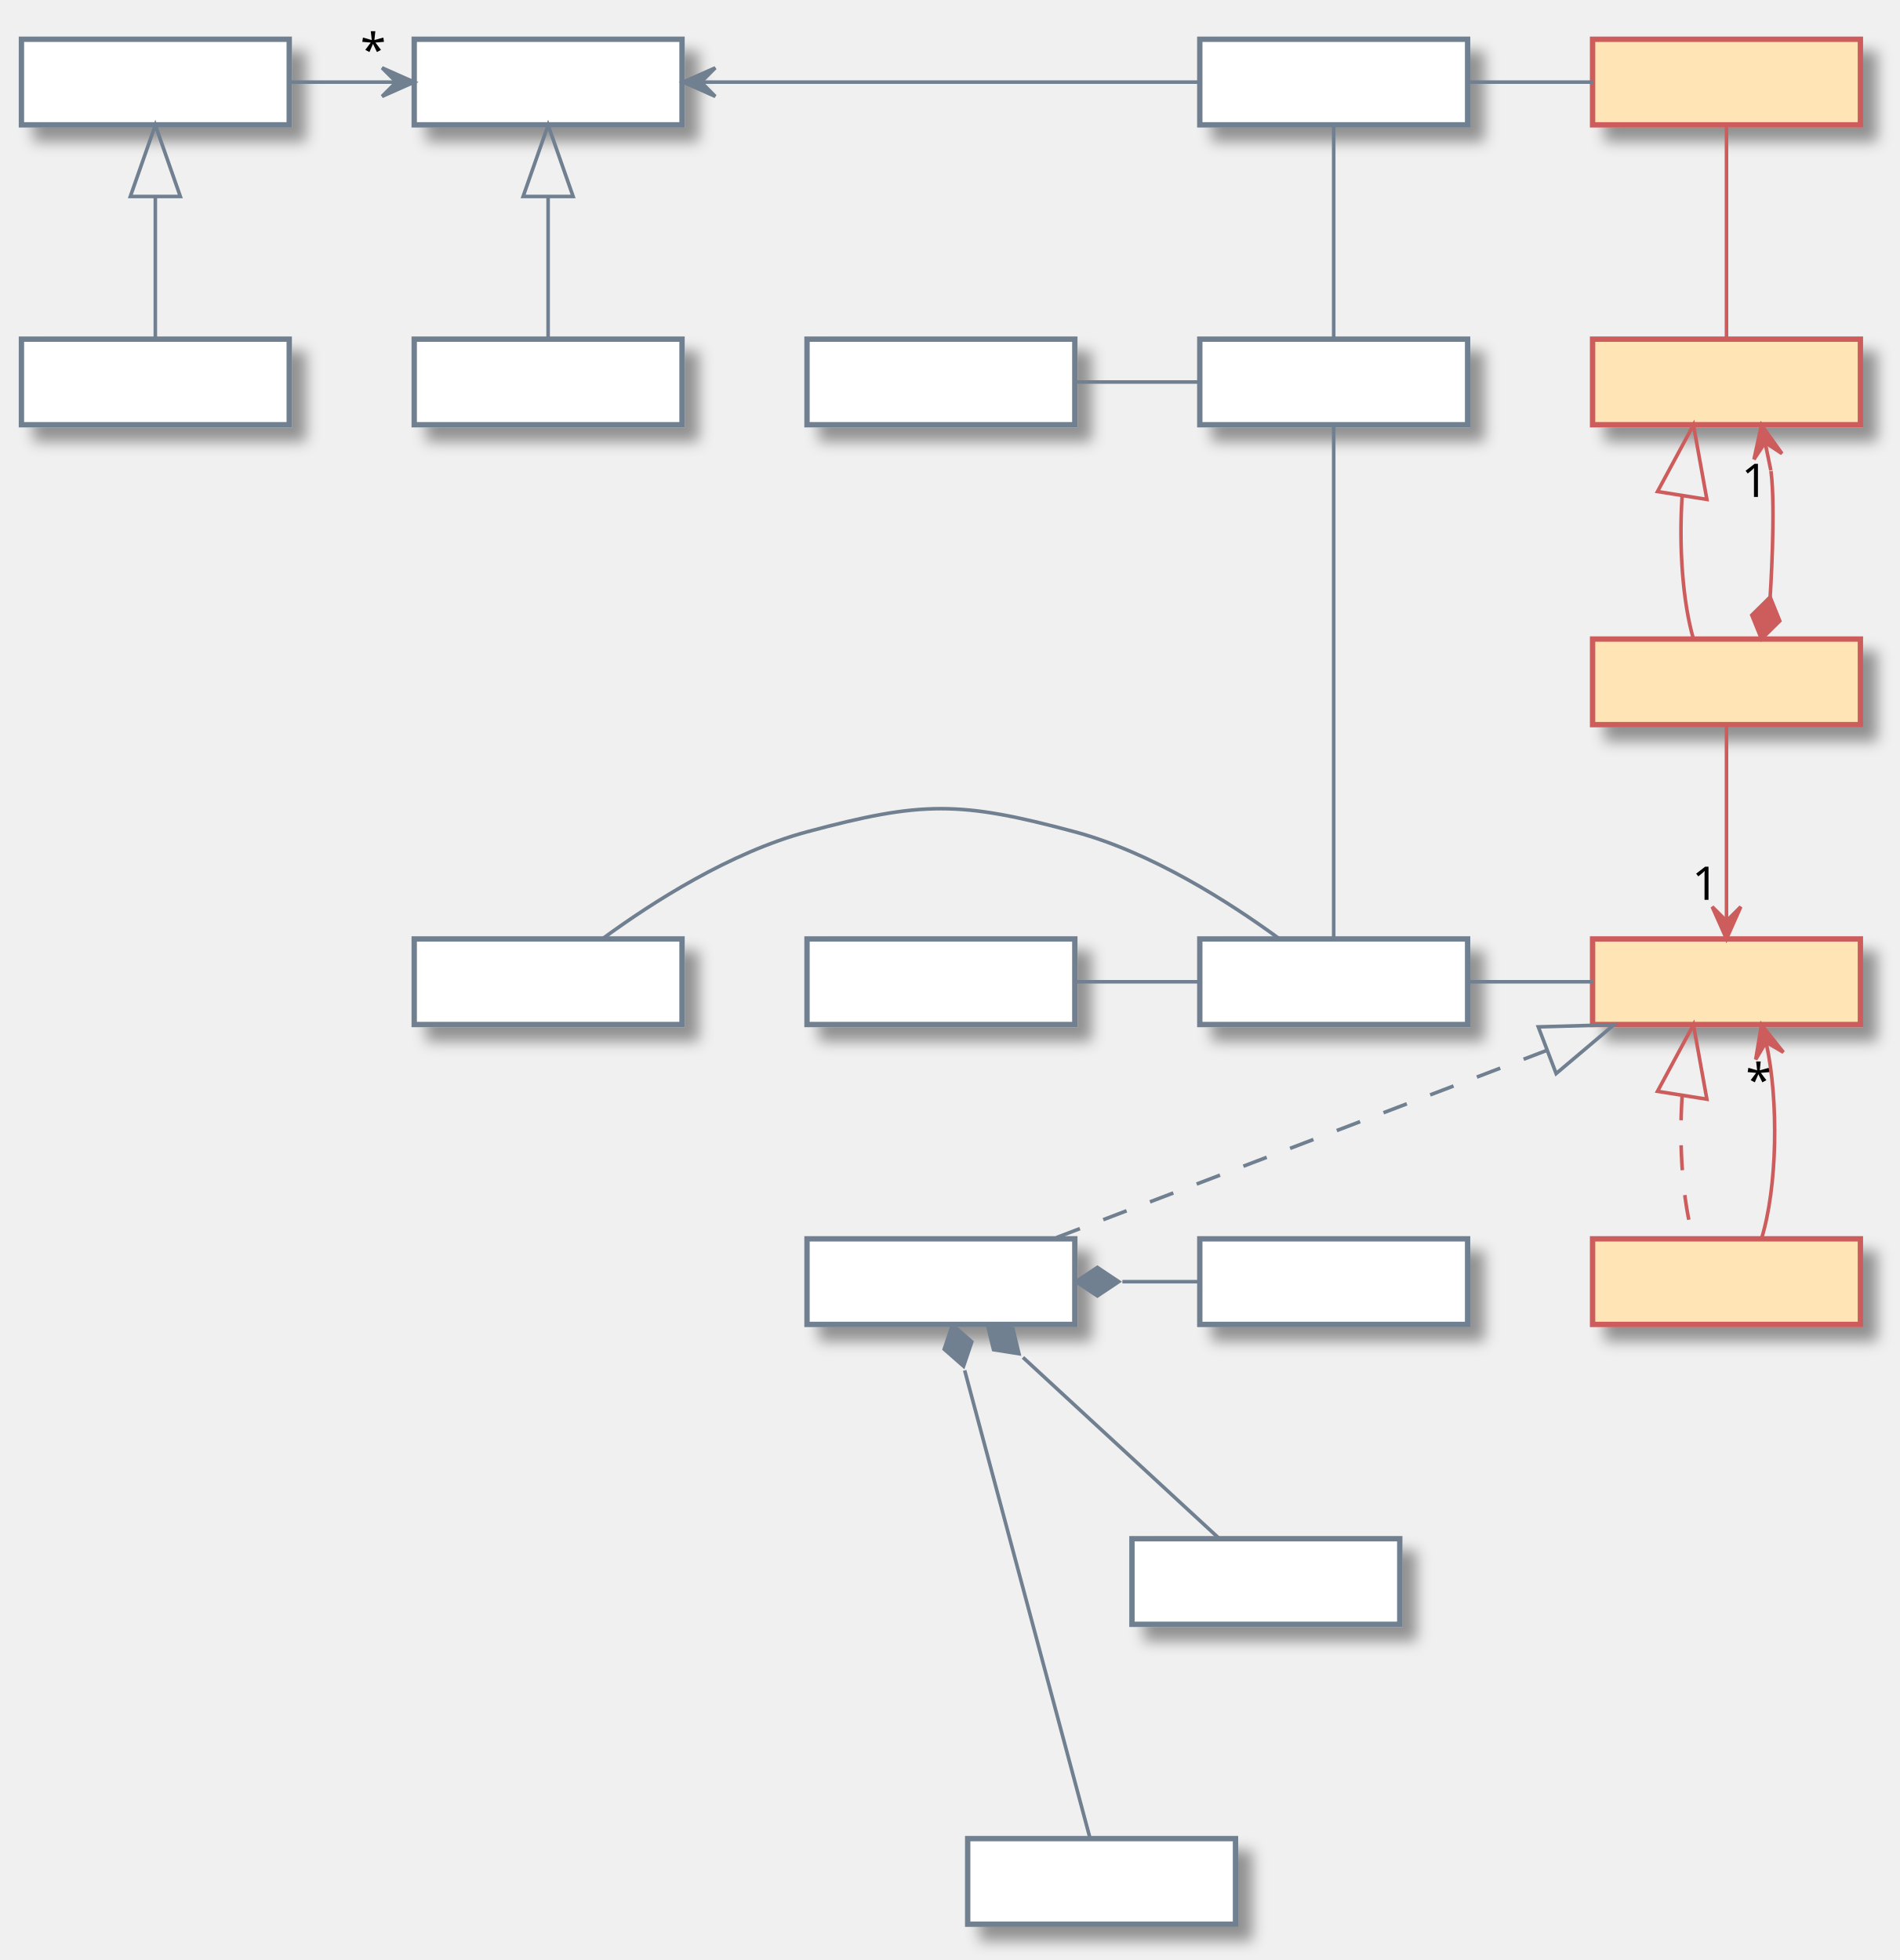
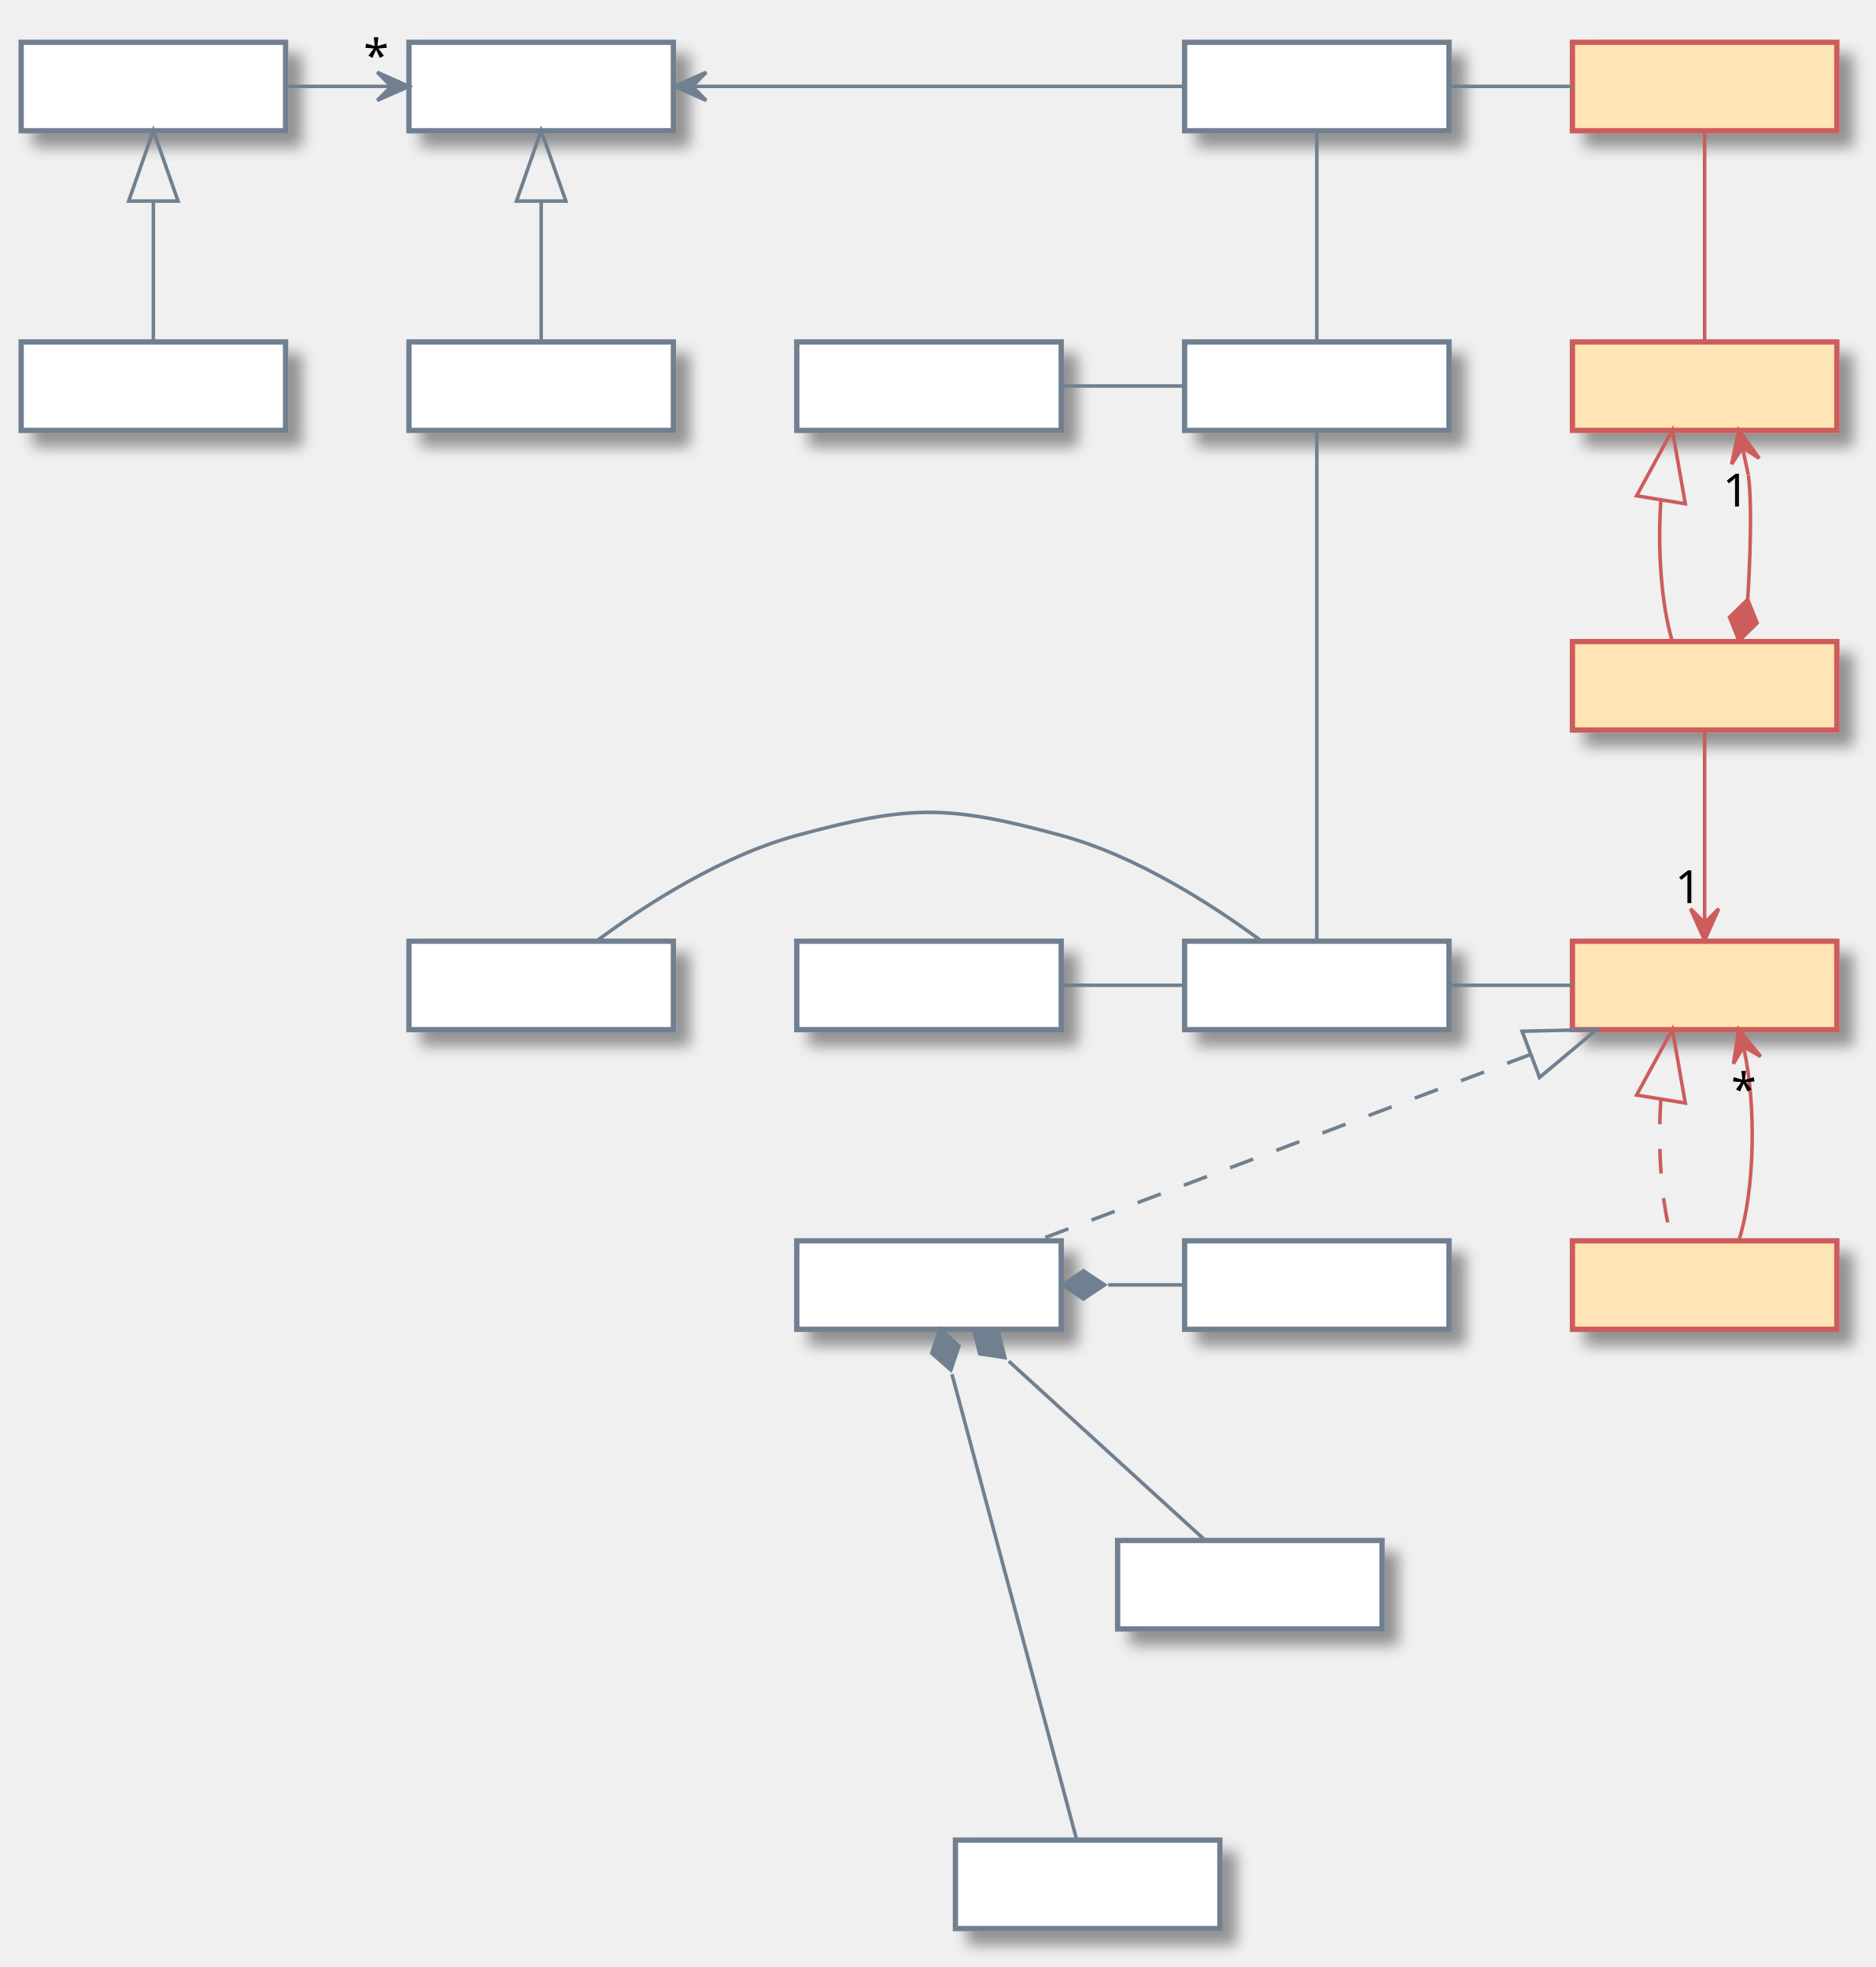
- <svg xmlns="http://www.w3.org/2000/svg" contentScriptType="application/ecmascript" contentStyleType="text/css" height="549px" preserveAspectRatio="none" style="width:532px;height:549px;" version="1.1" viewBox="0 0 532 549" width="532px" zoomAndPan="magnify">
+ <svg xmlns="http://www.w3.org/2000/svg" contentScriptType="application/ecmascript" contentStyleType="text/css" height="558px" preserveAspectRatio="none" style="width:532px;height:558px;" version="1.1" viewBox="0 0 532 558" width="532px" zoomAndPan="magnify">
  <defs>
    <filter height="300%" id="fkuvj5e6l4qa5" width="300%" x="-1" y="-1">
      <feGaussianBlur result="blurOut" stdDeviation="2.0" />
      <feColorMatrix in="blurOut" result="blurOut2" type="matrix" values="0 0 0 0 0 0 0 0 0 0 0 0 0 0 0 0 0 0 .4 0" />
      <feOffset dx="4.0" dy="4.0" in="blurOut2" result="blurOut3" />
      <feBlend in="SourceGraphic" in2="blurOut3" mode="normal" />
    </filter>
  </defs>
  <g>
-     <rect fill="#FFE4B5" filter="url(#fkuvj5e6l4qa5)" height="23.969" id="Parent" style="stroke: #CD5C5C; stroke-width: 1.5;" width="75" x="446" y="95" />
-     <text fill="#000000" font-family="sans-serif" font-size="12" lengthAdjust="spacingAndGlyphs" textLength="0" x="485.5" y="111.139" />
-     <rect fill="#FFE4B5" filter="url(#fkuvj5e6l4qa5)" height="23.969" id="Decorator" style="stroke: #CD5C5C; stroke-width: 1.5;" width="75" x="446" y="179" />
-     <text fill="#000000" font-family="sans-serif" font-size="12" lengthAdjust="spacingAndGlyphs" textLength="0" x="485.5" y="195.139" />
-     <rect fill="#FFE4B5" filter="url(#fkuvj5e6l4qa5)" height="23.969" id="Composite" style="stroke: #CD5C5C; stroke-width: 1.5;" width="75" x="446" y="263" />
-     <text fill="#000000" font-family="sans-serif" font-size="12" font-style="italic" lengthAdjust="spacingAndGlyphs" textLength="0" x="485.5" y="279.139" />
-     <rect fill="#FFFFFF" filter="url(#fkuvj5e6l4qa5)" height="23.969" id="Leaf" style="stroke: #708090; stroke-width: 1.5;" width="75" x="226" y="347" />
-     <text fill="#000000" font-family="sans-serif" font-size="12" lengthAdjust="spacingAndGlyphs" textLength="0" x="265.5" y="363.139" />
-     <rect fill="#FFE4B5" filter="url(#fkuvj5e6l4qa5)" height="23.969" id="Comp" style="stroke: #CD5C5C; stroke-width: 1.5;" width="75" x="446" y="347" />
-     <text fill="#000000" font-family="sans-serif" font-size="12" lengthAdjust="spacingAndGlyphs" textLength="0" x="485.5" y="363.139" />
-     <rect fill="#FFFFFF" filter="url(#fkuvj5e6l4qa5)" height="23.969" id="Listener" style="stroke: #708090; stroke-width: 1.5;" width="75" x="116" y="11" />
-     <text fill="#000000" font-family="sans-serif" font-size="12" font-style="italic" lengthAdjust="spacingAndGlyphs" textLength="0" x="155.5" y="27.139" />
-     <rect fill="#FFFFFF" filter="url(#fkuvj5e6l4qa5)" height="23.969" id="Observable" style="stroke: #708090; stroke-width: 1.5;" width="75" x="6" y="11" />
-     <text fill="#000000" font-family="sans-serif" font-size="12" font-style="italic" lengthAdjust="spacingAndGlyphs" textLength="0" x="45.5" y="27.139" />
-     <rect fill="#FFFFFF" filter="url(#fkuvj5e6l4qa5)" height="23.969" id="ConcListener" style="stroke: #708090; stroke-width: 1.5;" width="75" x="116" y="95" />
-     <text fill="#000000" font-family="sans-serif" font-size="12" lengthAdjust="spacingAndGlyphs" textLength="0" x="155.5" y="111.139" />
-     <rect fill="#FFFFFF" filter="url(#fkuvj5e6l4qa5)" height="23.969" id="ConcObservable" style="stroke: #708090; stroke-width: 1.5;" width="75" x="6" y="95" />
-     <text fill="#000000" font-family="sans-serif" font-size="12" lengthAdjust="spacingAndGlyphs" textLength="0" x="45.5" y="111.139" />
-     <rect fill="#FFFFFF" filter="url(#fkuvj5e6l4qa5)" height="23.969" id="A" style="stroke: #708090; stroke-width: 1.5;" width="75" x="336" y="11" />
-     <text fill="#000000" font-family="sans-serif" font-size="12" lengthAdjust="spacingAndGlyphs" textLength="0" x="375.5" y="27.139" />
-     <rect fill="#FFE4B5" filter="url(#fkuvj5e6l4qa5)" height="23.969" id="B" style="stroke: #CD5C5C; stroke-width: 1.5;" width="75" x="446" y="11" />
-     <text fill="#000000" font-family="sans-serif" font-size="12" lengthAdjust="spacingAndGlyphs" textLength="0" x="485.5" y="27.139" />
-     <rect fill="#FFFFFF" filter="url(#fkuvj5e6l4qa5)" height="23.969" id="C" style="stroke: #708090; stroke-width: 1.5;" width="75" x="336" y="95" />
-     <text fill="#000000" font-family="sans-serif" font-size="12" lengthAdjust="spacingAndGlyphs" textLength="0" x="375.5" y="111.139" />
-     <rect fill="#FFFFFF" filter="url(#fkuvj5e6l4qa5)" height="23.969" id="D" style="stroke: #708090; stroke-width: 1.5;" width="75" x="226" y="95" />
-     <text fill="#000000" font-family="sans-serif" font-size="12" lengthAdjust="spacingAndGlyphs" textLength="0" x="265.5" y="111.139" />
-     <rect fill="#FFFFFF" filter="url(#fkuvj5e6l4qa5)" height="23.969" id="E" style="stroke: #708090; stroke-width: 1.5;" width="75" x="336" y="263" />
-     <text fill="#000000" font-family="sans-serif" font-size="12" lengthAdjust="spacingAndGlyphs" textLength="0" x="375.5" y="279.139" />
-     <rect fill="#FFFFFF" filter="url(#fkuvj5e6l4qa5)" height="23.969" id="F" style="stroke: #708090; stroke-width: 1.5;" width="75" x="226" y="263" />
-     <text fill="#000000" font-family="sans-serif" font-size="12" lengthAdjust="spacingAndGlyphs" textLength="0" x="265.5" y="279.139" />
-     <rect fill="#FFFFFF" filter="url(#fkuvj5e6l4qa5)" height="23.969" id="G" style="stroke: #708090; stroke-width: 1.5;" width="75" x="116" y="263" />
-     <text fill="#000000" font-family="sans-serif" font-size="12" lengthAdjust="spacingAndGlyphs" textLength="0" x="155.5" y="279.139" />
-     <rect fill="#FFFFFF" filter="url(#fkuvj5e6l4qa5)" height="23.969" id="I" style="stroke: #708090; stroke-width: 1.5;" width="75" x="336" y="347" />
-     <text fill="#000000" font-family="sans-serif" font-size="12" lengthAdjust="spacingAndGlyphs" textLength="0" x="375.5" y="363.139" />
-     <rect fill="#FFFFFF" filter="url(#fkuvj5e6l4qa5)" height="23.969" id="J" style="stroke: #708090; stroke-width: 1.5;" width="75" x="317" y="431" />
-     <text fill="#000000" font-family="sans-serif" font-size="12" lengthAdjust="spacingAndGlyphs" textLength="0" x="356.5" y="447.139" />
-     <rect fill="#FFFFFF" filter="url(#fkuvj5e6l4qa5)" height="23.969" id="K" style="stroke: #708090; stroke-width: 1.5;" width="75" x="271" y="515" />
-     <text fill="#000000" font-family="sans-serif" font-size="12" lengthAdjust="spacingAndGlyphs" textLength="0" x="310.5" y="531.139" />
-     <path d="M471.09,138.797 C470.136,152.846 471.189,168.515 474.25,178.987 " fill="none" id="Parent-Decorator" style="stroke: #CD5C5C; stroke-width: 1.0;" />
-     <polygon fill="none" points="464.18,137.683,474.243,119.035,478.005,139.888,464.18,137.683" style="stroke: #CD5C5C; stroke-width: 1.0;" />
-     <path d="M495.957,131.939 C497.352,142.744 495.722,167.235 495.722,167.235 " fill="none" id="Parent-Decorator-1" style="stroke: #CD5C5C; stroke-width: 1.0;" />
-     <polygon fill="#CD5C5C" points="493.294,178.987,498.425,173.92,495.722,167.235,490.591,172.302,493.294,178.987" style="stroke: #CD5C5C; stroke-width: 1.0;" />
-     <polygon fill="#CD5C5C" points="493.301,119.035,491.198,128.657,494.309,123.933,499.033,127.044,493.301,119.035" style="stroke: #CD5C5C; stroke-width: 1.0;" />
-     <line style="stroke: #CD5C5C; stroke-width: 1.0;" x1="494.309" x2="495.922" y1="123.933" y2="131.768" />
-     <text fill="#000000" font-family="sans-serif" font-size="13" lengthAdjust="spacingAndGlyphs" textLength="8" x="487.694" y="139.194">1</text>
-     <path d="M483.5,203.035 C483.5,217.382 483.5,241.462 483.5,257.777 " fill="none" id="Decorator-Composite" style="stroke: #CD5C5C; stroke-width: 1.0;" />
-     <polygon fill="#CD5C5C" points="483.5,262.987,487.5,253.987,483.5,257.987,479.5,253.987,483.5,262.987" style="stroke: #CD5C5C; stroke-width: 1.0;" />
-     <text fill="#000000" font-family="sans-serif" font-size="13" lengthAdjust="spacingAndGlyphs" textLength="8" x="473.85" y="252.039">1</text>
-     <path d="M433.216,294.199 C390.677,310.441 331.041,333.212 294.962,346.987 " fill="none" id="Composite-Leaf" style="stroke: #708090; stroke-width: 1.0; stroke-dasharray: 7.0,7.0;" />
-     <polygon fill="none" points="430.798,287.63,451.979,287.035,435.792,300.709,430.798,287.63" style="stroke: #708090; stroke-width: 1.0;" />
-     <path d="M471.09,306.797 C470.136,320.846 471.189,336.515 474.25,346.987 " fill="none" id="Composite-Comp" style="stroke: #CD5C5C; stroke-width: 1.0; stroke-dasharray: 7.0,7.0;" />
-     <polygon fill="none" points="464.18,305.683,474.243,287.035,478.005,307.888,464.18,305.683" style="stroke: #CD5C5C; stroke-width: 1.0;" />
-     <path d="M494.652,292.248 C498.184,308.572 497.731,332.651 493.294,346.987 " fill="none" id="Composite-Comp-1" style="stroke: #CD5C5C; stroke-width: 1.0;" />
-     <polygon fill="#CD5C5C" points="493.301,287.035,491.686,296.751,494.555,291.875,499.43,294.744,493.301,287.035" style="stroke: #CD5C5C; stroke-width: 1.0;" />
-     <text fill="#000000" font-family="sans-serif" font-size="13" lengthAdjust="spacingAndGlyphs" textLength="7" x="488.9" y="307.194">*</text>
-     <path d="M81.312,23 C91.158,23 101.003,23 110.848,23 " fill="none" id="Observable-Listener" style="stroke: #708090; stroke-width: 1.0;" />
-     <polygon fill="#708090" points="115.996,23,106.996,19,110.996,23,106.996,27,115.996,23" style="stroke: #708090; stroke-width: 1.0;" />
-     <text fill="#000000" font-family="sans-serif" font-size="13" lengthAdjust="spacingAndGlyphs" textLength="7" x="100.924" y="18.607">*</text>
-     <path d="M153.5,55.048 C153.5,69.032 153.5,84.578 153.5,94.987 " fill="none" id="Listener-ConcListener" style="stroke: #708090; stroke-width: 1.0;" />
-     <polygon fill="none" points="146.5,55.035,153.5,35.035,160.5,55.035,146.5,55.035" style="stroke: #708090; stroke-width: 1.0;" />
-     <path d="M43.5,55.048 C43.5,69.032 43.5,84.578 43.5,94.987 " fill="none" id="Observable-ConcObservable" style="stroke: #708090; stroke-width: 1.0;" />
-     <polygon fill="none" points="36.5,55.035,43.5,35.035,50.5,55.035,36.5,55.035" style="stroke: #708090; stroke-width: 1.0;" />
-     <path d="M483.5,35.035 C483.5,51.004 483.5,79.03 483.5,94.987 " fill="none" id="B-Parent" style="stroke: #CD5C5C; stroke-width: 1.0;" />
-     <path d="M411.312,23 C422.874,23 434.435,23 445.996,23 " fill="none" id="A-B" style="stroke: #708090; stroke-width: 1.0;" />
-     <path d="M373.5,35.035 C373.5,51.004 373.5,79.03 373.5,94.987 " fill="none" id="A-C" style="stroke: #708090; stroke-width: 1.0;" />
-     <path d="M301.312,107 C312.874,107 324.435,107 335.996,107 " fill="none" id="D-C" style="stroke: #708090; stroke-width: 1.0;" />
-     <path d="M373.5,119.082 C373.5,149.929 373.5,231.355 373.5,262.574 " fill="none" id="C-E" style="stroke: #708090; stroke-width: 1.0;" />
-     <path d="M301.312,275 C312.874,275 324.435,275 335.996,275 " fill="none" id="F-E" style="stroke: #708090; stroke-width: 1.0;" />
-     <path d="M168.827,262.879 C182.808,252.65 204.507,238.776 226,233 C258.191,224.349 268.809,224.349 301,233 C322.493,238.776 344.192,252.65 358.173,262.879 " fill="none" id="G-E" style="stroke: #708090; stroke-width: 1.0;" />
-     <path d="M411.312,275 C422.874,275 434.435,275 445.996,275 " fill="none" id="E-Composite" style="stroke: #708090; stroke-width: 1.0;" />
-     <path d="M314.319,359 C321.545,359 328.771,359 335.996,359 " fill="none" id="Leaf-I" style="stroke: #708090; stroke-width: 1.0;" />
-     <polygon fill="#708090" points="301.312,359,307.312,363,313.312,359,307.312,355,301.312,359" style="stroke: #708090; stroke-width: 1.0;" />
-     <path d="M286.483,380.215 C303.888,396.281 327.17,417.773 341.486,430.987 " fill="none" id="Leaf-J" style="stroke: #708090; stroke-width: 1.0;" />
-     <polygon fill="#708090" points="276.538,371.035,278.234,378.044,285.356,379.175,283.66,372.166,276.538,371.035" style="stroke: #708090; stroke-width: 1.0;" />
-     <path d="M270.156,383.848 C279.926,420.324 297.789,487.014 305.172,514.574 " fill="none" id="Leaf-K" style="stroke: #708090; stroke-width: 1.0;" />
-     <polygon fill="#708090" points="266.736,371.082,264.425,377.913,269.841,382.673,272.152,375.843,266.736,371.082" style="stroke: #708090; stroke-width: 1.0;" />
-     <path d="M196.392,23 C242.855,23 289.318,23 335.781,23 " fill="none" id="Listener-A" style="stroke: #708090; stroke-width: 1.0;" />
-     <polygon fill="#708090" points="191.312,23,200.312,27,196.312,23,200.312,19,191.312,23" style="stroke: #708090; stroke-width: 1.0;" />
+     <rect fill="#FFE4B5" filter="url(#fkuvj5e6l4qa5)" height="25.094" id="Parent" style="stroke: #CD5C5C; stroke-width: 1.5;" width="75" x="446" y="97" />
+     <text fill="#000000" font-family="sans-serif" font-size="12" lengthAdjust="spacingAndGlyphs" textLength="0" x="485" y="114.457" />
+     <rect fill="#FFE4B5" filter="url(#fkuvj5e6l4qa5)" height="25.094" id="Decorator" style="stroke: #CD5C5C; stroke-width: 1.5;" width="75" x="446" y="182" />
+     <text fill="#000000" font-family="sans-serif" font-size="12" lengthAdjust="spacingAndGlyphs" textLength="0" x="485" y="199.457" />
+     <rect fill="#FFE4B5" filter="url(#fkuvj5e6l4qa5)" height="25.094" id="Composite" style="stroke: #CD5C5C; stroke-width: 1.5;" width="75" x="446" y="267" />
+     <text fill="#000000" font-family="sans-serif" font-size="12" font-style="italic" lengthAdjust="spacingAndGlyphs" textLength="0" x="485" y="284.457" />
+     <rect fill="#FFFFFF" filter="url(#fkuvj5e6l4qa5)" height="25.094" id="Leaf" style="stroke: #708090; stroke-width: 1.5;" width="75" x="226" y="352" />
+     <text fill="#000000" font-family="sans-serif" font-size="12" lengthAdjust="spacingAndGlyphs" textLength="0" x="265" y="369.457" />
+     <rect fill="#FFE4B5" filter="url(#fkuvj5e6l4qa5)" height="25.094" id="Comp" style="stroke: #CD5C5C; stroke-width: 1.5;" width="75" x="446" y="352" />
+     <text fill="#000000" font-family="sans-serif" font-size="12" lengthAdjust="spacingAndGlyphs" textLength="0" x="485" y="369.457" />
+     <rect fill="#FFFFFF" filter="url(#fkuvj5e6l4qa5)" height="25.094" id="Listener" style="stroke: #708090; stroke-width: 1.5;" width="75" x="116" y="12" />
+     <text fill="#000000" font-family="sans-serif" font-size="12" font-style="italic" lengthAdjust="spacingAndGlyphs" textLength="0" x="155" y="29.457" />
+     <rect fill="#FFFFFF" filter="url(#fkuvj5e6l4qa5)" height="25.094" id="Observable" style="stroke: #708090; stroke-width: 1.5;" width="75" x="6" y="12" />
+     <text fill="#000000" font-family="sans-serif" font-size="12" font-style="italic" lengthAdjust="spacingAndGlyphs" textLength="0" x="45" y="29.457" />
+     <rect fill="#FFFFFF" filter="url(#fkuvj5e6l4qa5)" height="25.094" id="ConcListener" style="stroke: #708090; stroke-width: 1.5;" width="75" x="116" y="97" />
+     <text fill="#000000" font-family="sans-serif" font-size="12" lengthAdjust="spacingAndGlyphs" textLength="0" x="155" y="114.457" />
+     <rect fill="#FFFFFF" filter="url(#fkuvj5e6l4qa5)" height="25.094" id="ConcObservable" style="stroke: #708090; stroke-width: 1.5;" width="75" x="6" y="97" />
+     <text fill="#000000" font-family="sans-serif" font-size="12" lengthAdjust="spacingAndGlyphs" textLength="0" x="45" y="114.457" />
+     <rect fill="#FFFFFF" filter="url(#fkuvj5e6l4qa5)" height="25.094" id="A" style="stroke: #708090; stroke-width: 1.5;" width="75" x="336" y="12" />
+     <text fill="#000000" font-family="sans-serif" font-size="12" lengthAdjust="spacingAndGlyphs" textLength="0" x="375" y="29.457" />
+     <rect fill="#FFE4B5" filter="url(#fkuvj5e6l4qa5)" height="25.094" id="B" style="stroke: #CD5C5C; stroke-width: 1.5;" width="75" x="446" y="12" />
+     <text fill="#000000" font-family="sans-serif" font-size="12" lengthAdjust="spacingAndGlyphs" textLength="0" x="485" y="29.457" />
+     <rect fill="#FFFFFF" filter="url(#fkuvj5e6l4qa5)" height="25.094" id="C" style="stroke: #708090; stroke-width: 1.5;" width="75" x="336" y="97" />
+     <text fill="#000000" font-family="sans-serif" font-size="12" lengthAdjust="spacingAndGlyphs" textLength="0" x="375" y="114.457" />
+     <rect fill="#FFFFFF" filter="url(#fkuvj5e6l4qa5)" height="25.094" id="D" style="stroke: #708090; stroke-width: 1.5;" width="75" x="226" y="97" />
+     <text fill="#000000" font-family="sans-serif" font-size="12" lengthAdjust="spacingAndGlyphs" textLength="0" x="265" y="114.457" />
+     <rect fill="#FFFFFF" filter="url(#fkuvj5e6l4qa5)" height="25.094" id="E" style="stroke: #708090; stroke-width: 1.5;" width="75" x="336" y="267" />
+     <text fill="#000000" font-family="sans-serif" font-size="12" lengthAdjust="spacingAndGlyphs" textLength="0" x="375" y="284.457" />
+     <rect fill="#FFFFFF" filter="url(#fkuvj5e6l4qa5)" height="25.094" id="F" style="stroke: #708090; stroke-width: 1.5;" width="75" x="226" y="267" />
+     <text fill="#000000" font-family="sans-serif" font-size="12" lengthAdjust="spacingAndGlyphs" textLength="0" x="265" y="284.457" />
+     <rect fill="#FFFFFF" filter="url(#fkuvj5e6l4qa5)" height="25.094" id="G" style="stroke: #708090; stroke-width: 1.5;" width="75" x="116" y="267" />
+     <text fill="#000000" font-family="sans-serif" font-size="12" lengthAdjust="spacingAndGlyphs" textLength="0" x="155" y="284.457" />
+     <rect fill="#FFFFFF" filter="url(#fkuvj5e6l4qa5)" height="25.094" id="I" style="stroke: #708090; stroke-width: 1.5;" width="75" x="336" y="352" />
+     <text fill="#000000" font-family="sans-serif" font-size="12" lengthAdjust="spacingAndGlyphs" textLength="0" x="375" y="369.457" />
+     <rect fill="#FFFFFF" filter="url(#fkuvj5e6l4qa5)" height="25.094" id="J" style="stroke: #708090; stroke-width: 1.5;" width="75" x="317" y="437" />
+     <text fill="#000000" font-family="sans-serif" font-size="12" lengthAdjust="spacingAndGlyphs" textLength="0" x="356" y="454.457" />
+     <rect fill="#FFFFFF" filter="url(#fkuvj5e6l4qa5)" height="25.094" id="K" style="stroke: #708090; stroke-width: 1.5;" width="75" x="271" y="522" />
+     <text fill="#000000" font-family="sans-serif" font-size="12" lengthAdjust="spacingAndGlyphs" textLength="0" x="310" y="539.457" />
+     <path d="M471.09,141.932 C470.132,155.881 471.201,171.446 474.297,181.79 " fill="none" id="Parent-Decorator" style="stroke: #CD5C5C; stroke-width: 1.0;" />
+     <polygon fill="none" points="464.207,140.646,474.348,122.041,478.023,142.909,464.207,140.646" style="stroke: #CD5C5C; stroke-width: 1.0;" />
+     <path d="M495.918,134.847 C497.354,145.604 495.718,170.048 495.718,170.048 " fill="none" id="Parent-Decorator-1" style="stroke: #CD5C5C; stroke-width: 1.0;" />
+     <polygon fill="#CD5C5C" points="493.244,181.79,498.395,176.744,495.718,170.048,490.567,175.094,493.244,181.79" style="stroke: #CD5C5C; stroke-width: 1.0;" />
+     <polygon fill="#CD5C5C" points="493.19,122.041,491.153,131.677,494.232,126.931,498.977,130.01,493.19,122.041" style="stroke: #CD5C5C; stroke-width: 1.0;" />
+     <line style="stroke: #CD5C5C; stroke-width: 1.0;" x1="494.232" x2="495.899" y1="126.931" y2="134.756" />
+     <text fill="#000000" font-family="sans-serif" font-size="13" lengthAdjust="spacingAndGlyphs" textLength="7" x="488.627" y="143.675">1</text>
+     <path d="M483.5,207.041 C483.5,221.208 483.5,245.348 483.5,261.605 " fill="none" id="Decorator-Composite" style="stroke: #CD5C5C; stroke-width: 1.0;" />
+     <polygon fill="#CD5C5C" points="483.5,266.79,487.5,257.79,483.5,261.79,479.5,257.79,483.5,266.79" style="stroke: #CD5C5C; stroke-width: 1.0;" />
+     <text fill="#000000" font-family="sans-serif" font-size="13" lengthAdjust="spacingAndGlyphs" textLength="7" x="475.122" y="256.181">1</text>
+     <path d="M434.04,299.16 C391.144,315.343 330.41,338.257 294.184,351.924 " fill="none" id="Composite-Leaf" style="stroke: #708090; stroke-width: 1.0; stroke-dasharray: 7.0,7.0;" />
+     <polygon fill="none" points="431.726,292.551,452.91,292.041,436.668,305.65,431.726,292.551" style="stroke: #708090; stroke-width: 1.0;" />
+     <path d="M471.09,311.932 C470.132,325.881 471.201,341.446 474.297,351.79 " fill="none" id="Composite-Comp" style="stroke: #CD5C5C; stroke-width: 1.0; stroke-dasharray: 7.0,7.0;" />
+     <polygon fill="none" points="464.207,310.646,474.348,292.041,478.023,312.909,464.207,310.646" style="stroke: #CD5C5C; stroke-width: 1.0;" />
+     <path d="M494.576,297.202 C498.204,313.395 497.76,337.544 493.244,351.79 " fill="none" id="Composite-Comp-1" style="stroke: #CD5C5C; stroke-width: 1.0;" />
+     <polygon fill="#CD5C5C" points="493.19,292.041,491.662,301.771,494.487,296.87,499.388,299.695,493.19,292.041" style="stroke: #CD5C5C; stroke-width: 1.0;" />
+     <text fill="#000000" font-family="sans-serif" font-size="13" lengthAdjust="spacingAndGlyphs" textLength="5" x="491.021" y="313.675">*</text>
+     <path d="M81.312,24.5 C91.158,24.5 101.003,24.5 110.848,24.5 " fill="none" id="Observable-Listener" style="stroke: #708090; stroke-width: 1.0;" />
+     <polygon fill="#708090" points="115.996,24.5,106.996,20.5,110.996,24.5,106.996,28.5,115.996,24.5" style="stroke: #708090; stroke-width: 1.0;" />
+     <text fill="#000000" font-family="sans-serif" font-size="13" lengthAdjust="spacingAndGlyphs" textLength="5" x="103.12" y="20.445">*</text>
+     <path d="M153.5,57.183 C153.5,71.068 153.5,86.508 153.5,96.79 " fill="none" id="Listener-ConcListener" style="stroke: #708090; stroke-width: 1.0;" />
+     <polygon fill="none" points="146.5,57.041,153.5,37.041,160.5,57.041,146.5,57.041" style="stroke: #708090; stroke-width: 1.0;" />
+     <path d="M43.5,57.183 C43.5,71.068 43.5,86.508 43.5,96.79 " fill="none" id="Observable-ConcObservable" style="stroke: #708090; stroke-width: 1.0;" />
+     <polygon fill="none" points="36.5,57.041,43.5,37.041,50.5,57.041,36.5,57.041" style="stroke: #708090; stroke-width: 1.0;" />
+     <path d="M483.5,37.041 C483.5,52.809 483.5,80.933 483.5,96.79 " fill="none" id="B-Parent" style="stroke: #CD5C5C; stroke-width: 1.0;" />
+     <path d="M411.313,24.5 C422.874,24.5 434.435,24.5 445.996,24.5 " fill="none" id="A-B" style="stroke: #708090; stroke-width: 1.0;" />
+     <path d="M373.5,37.041 C373.5,52.809 373.5,80.933 373.5,96.79 " fill="none" id="A-C" style="stroke: #708090; stroke-width: 1.0;" />
+     <path d="M301.313,109.5 C312.874,109.5 324.435,109.5 335.996,109.5 " fill="none" id="D-C" style="stroke: #708090; stroke-width: 1.0;" />
+     <path d="M373.5,122.047 C373.5,152.738 373.5,236.089 373.5,266.872 " fill="none" id="C-E" style="stroke: #708090; stroke-width: 1.0;" />
+     <path d="M301.313,279.5 C312.874,279.5 324.435,279.5 335.996,279.5 " fill="none" id="F-E" style="stroke: #708090; stroke-width: 1.0;" />
+     <path d="M169.354,266.829 C183.335,256.522 204.739,242.772 226,237 C258.169,228.266 268.831,228.266 301,237 C322.261,242.772 343.665,256.522 357.646,266.829 " fill="none" id="G-E" style="stroke: #708090; stroke-width: 1.0;" />
+     <path d="M411.313,279.5 C422.874,279.5 434.435,279.5 445.996,279.5 " fill="none" id="E-Composite" style="stroke: #708090; stroke-width: 1.0;" />
+     <path d="M314.319,364.5 C321.545,364.5 328.771,364.5 335.996,364.5 " fill="none" id="Leaf-I" style="stroke: #708090; stroke-width: 1.0;" />
+     <polygon fill="#708090" points="301.313,364.5,307.313,368.5,313.313,364.5,307.313,360.5,301.313,364.5" style="stroke: #708090; stroke-width: 1.0;" />
+     <path d="M286.131,386.141 C303.643,402.114 327.264,423.659 341.661,436.79 " fill="none" id="Leaf-J" style="stroke: #708090; stroke-width: 1.0;" />
+     <polygon fill="#708090" points="276.153,377.041,277.89,384.04,285.019,385.128,283.282,378.129,276.153,377.041" style="stroke: #708090; stroke-width: 1.0;" />
+     <path d="M270.019,389.837 C279.853,426.552 298.106,494.696 305.385,521.872 " fill="none" id="Leaf-K" style="stroke: #708090; stroke-width: 1.0;" />
+     <polygon fill="#708090" points="266.593,377.047,264.282,383.878,269.699,388.638,272.01,381.807,266.593,377.047" style="stroke: #708090; stroke-width: 1.0;" />
+     <path d="M196.391,24.5 C242.855,24.5 289.318,24.5 335.781,24.5 " fill="none" id="Listener-A" style="stroke: #708090; stroke-width: 1.0;" />
+     <polygon fill="#708090" points="191.313,24.5,200.313,28.5,196.313,24.5,200.313,20.5,191.313,24.5" style="stroke: #708090; stroke-width: 1.0;" />
  </g>
</svg>
